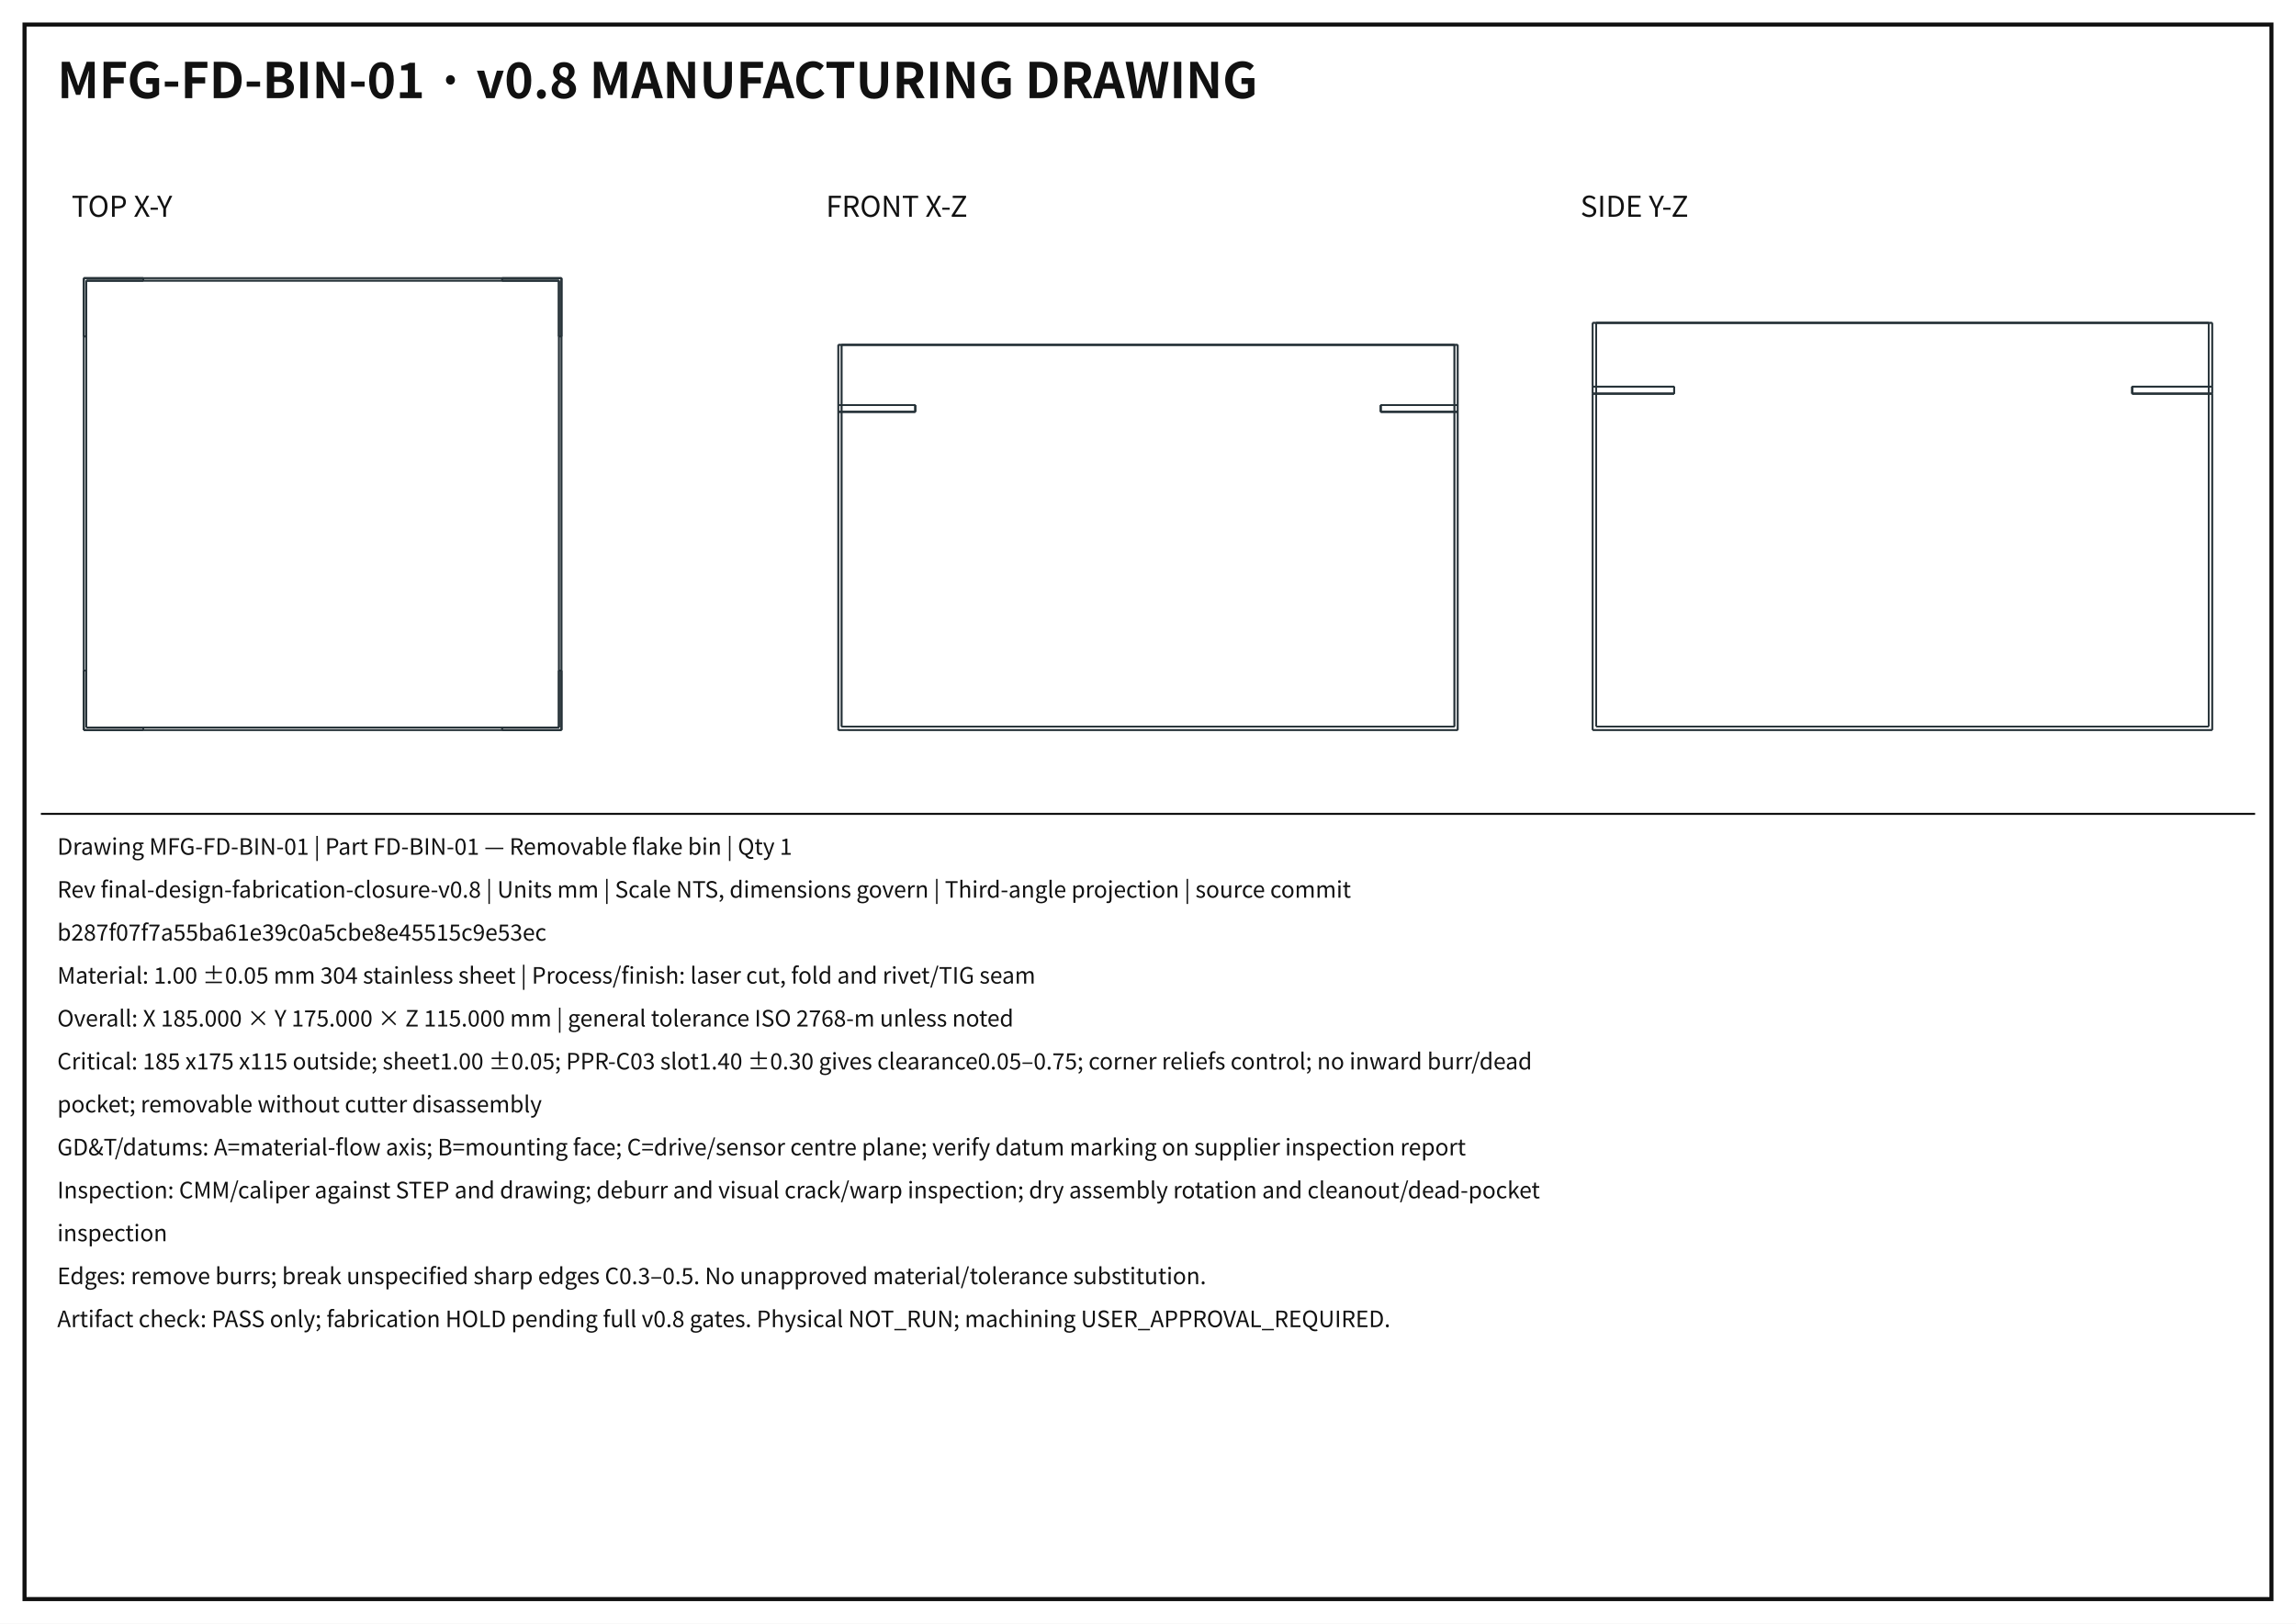
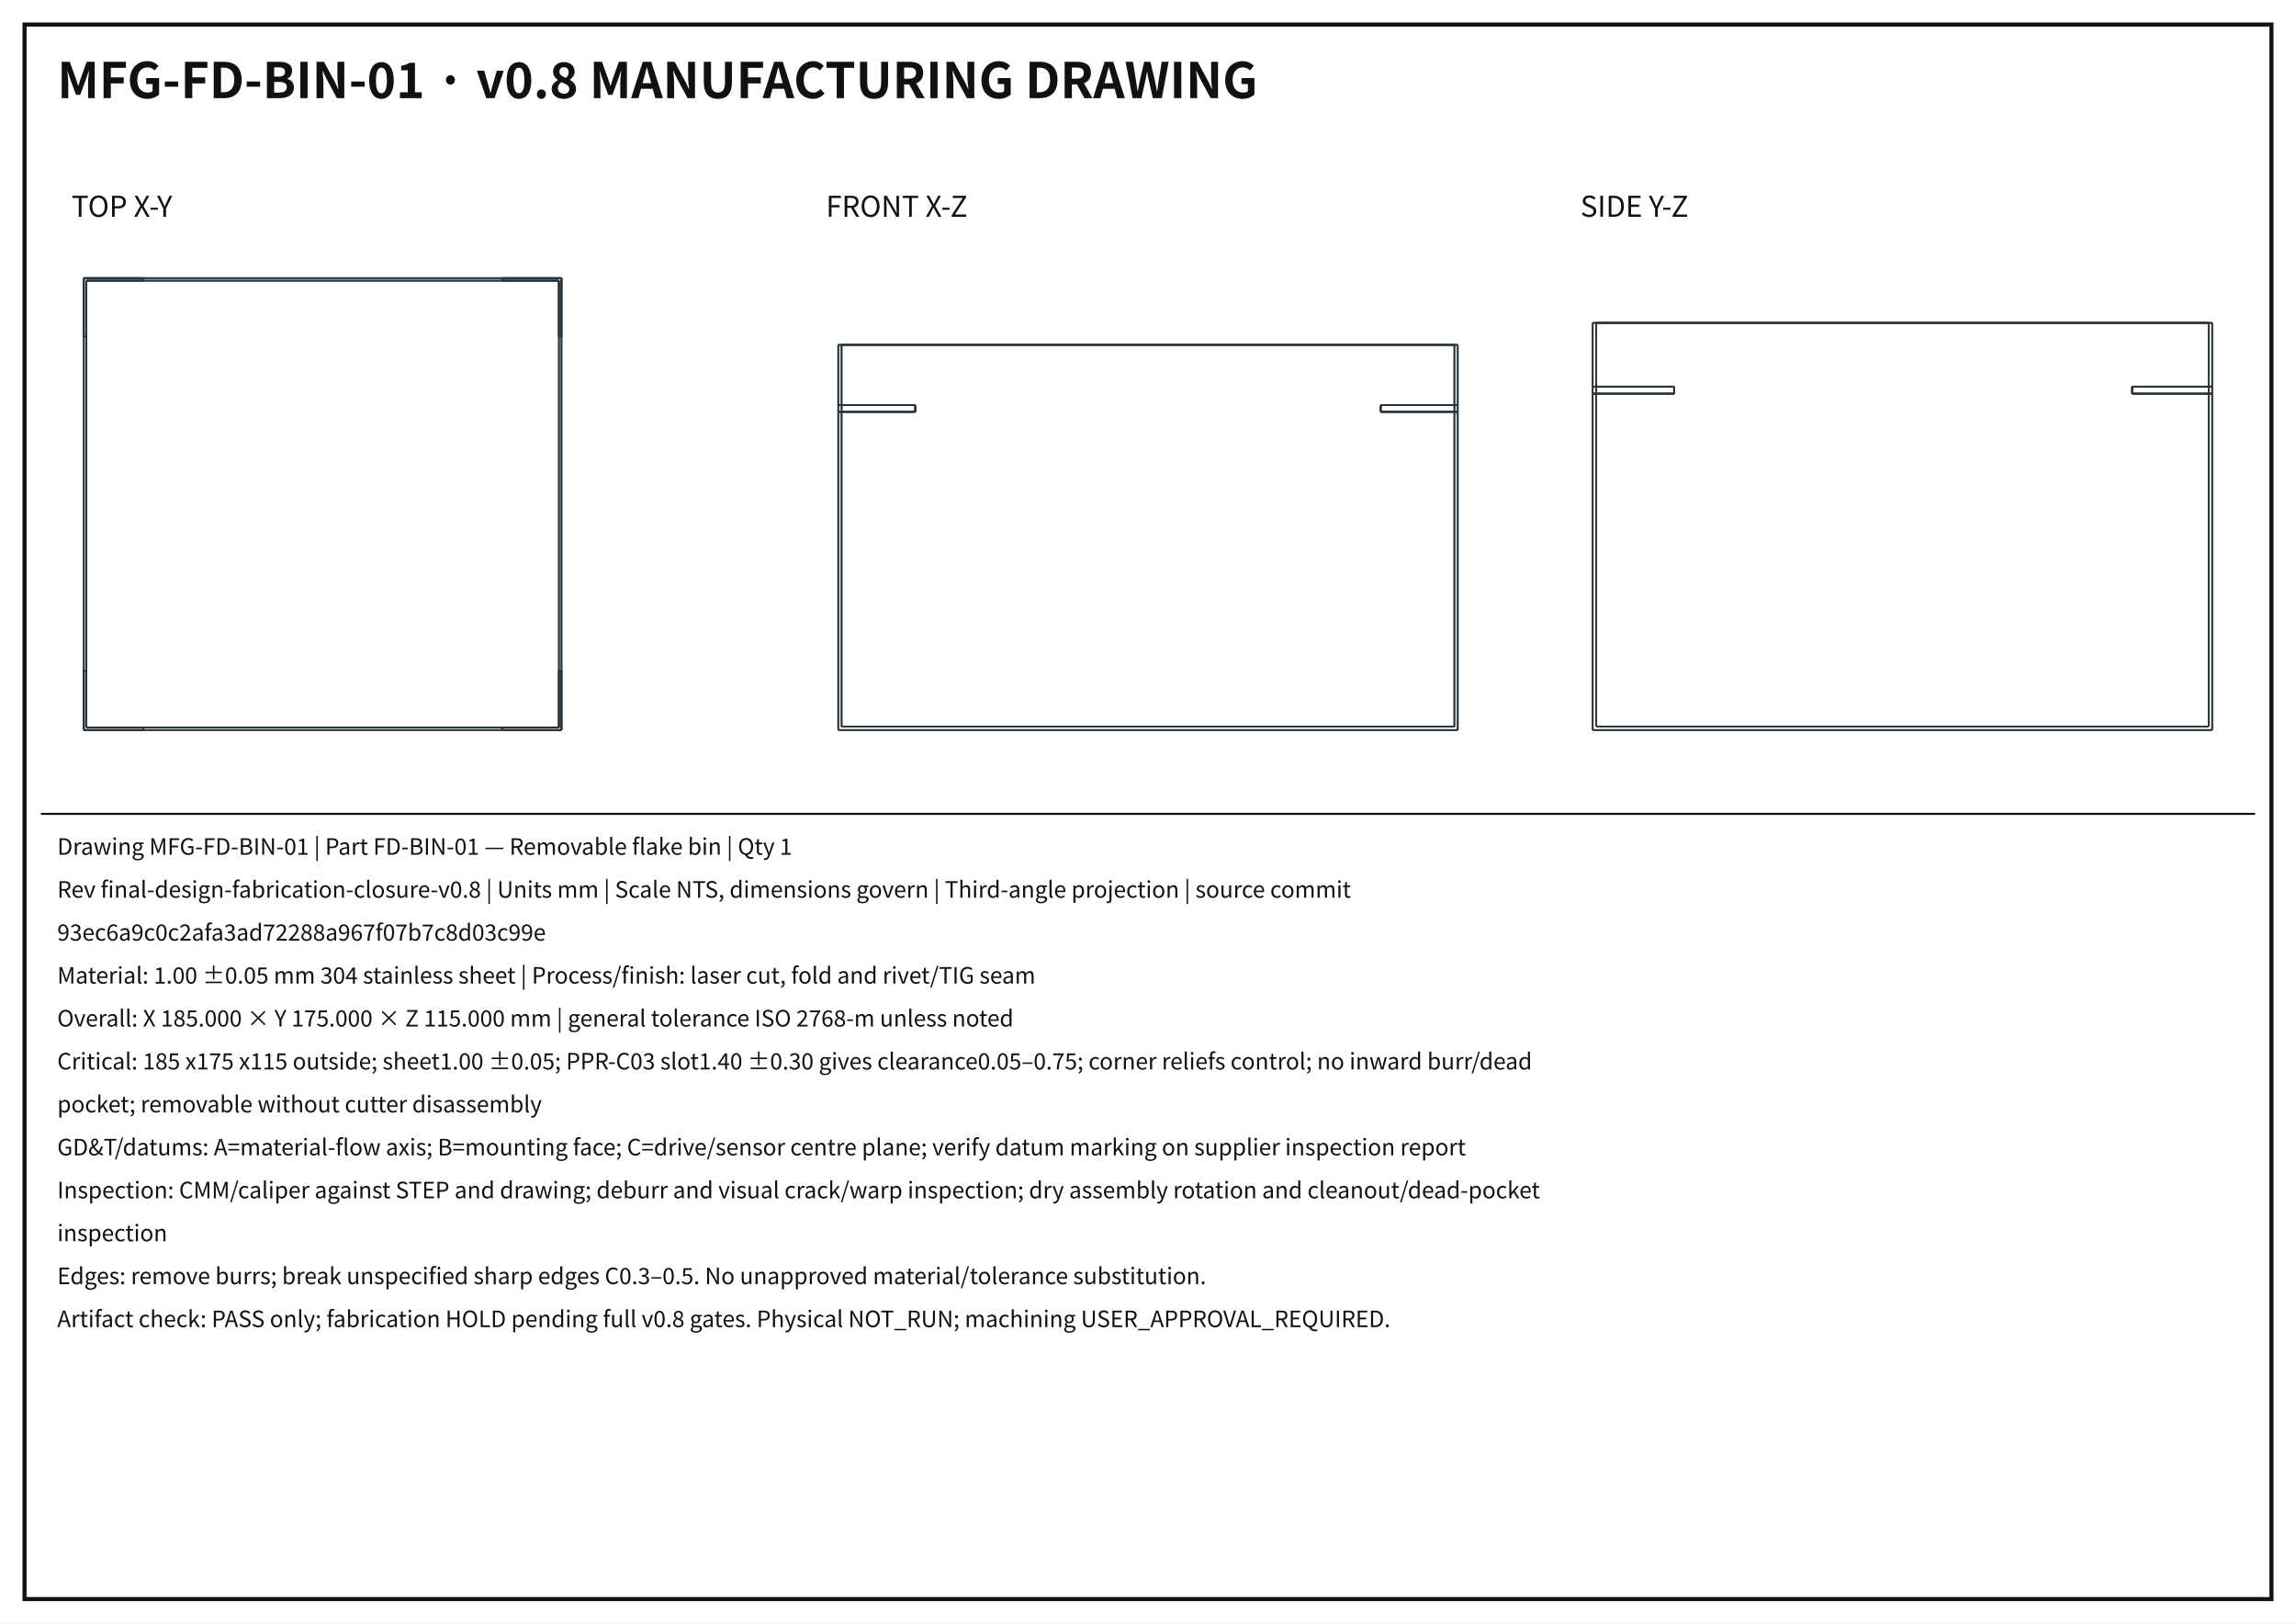
<svg xmlns="http://www.w3.org/2000/svg" width="1123" height="794" viewBox="0 0 1123 794">
  <rect width="1123" height="794" fill="white" />
  <rect x="12" y="12" width="1099" height="770" fill="none" stroke="#111" stroke-width="2" />
  <g font-family="Noto Sans CJK KR,sans-serif" fill="#111">
    <text x="28" y="48" font-size="24" font-weight="bold">MFG-FD-BIN-01 · v0.8 MANUFACTURING DRAWING</text>
    <text x="35" y="106" font-size="14">TOP X-Y</text>
    <polyline points="41.00,357.00 41.00,136.00" fill="none" stroke="#263238" stroke-width="0.8" />
    <polyline points="41.00,357.00 274.63,357.00" fill="none" stroke="#263238" stroke-width="0.8" />
    <polyline points="274.63,357.00 274.63,136.00" fill="none" stroke="#263238" stroke-width="0.8" />
    <polyline points="41.00,136.00 274.63,136.00" fill="none" stroke="#263238" stroke-width="0.8" />
    <polyline points="41.00,136.00 41.00,136.00" fill="none" stroke="#263238" stroke-width="0.8" />
    <polyline points="41.00,136.00 70.05,136.00" fill="none" stroke="#263238" stroke-width="0.8" />
    <polyline points="70.05,136.00 70.05,136.00" fill="none" stroke="#263238" stroke-width="0.8" />
    <polyline points="41.00,136.00 70.05,136.00" fill="none" stroke="#263238" stroke-width="0.8" />
    <polyline points="41.00,136.00 41.00,136.00" fill="none" stroke="#263238" stroke-width="0.8" />
    <polyline points="41.00,136.00 274.63,136.00" fill="none" stroke="#263238" stroke-width="0.8" />
    <polyline points="274.63,136.00 274.63,136.00" fill="none" stroke="#263238" stroke-width="0.8" />
    <polyline points="245.58,136.00 274.63,136.00" fill="none" stroke="#263238" stroke-width="0.8" />
    <polyline points="245.58,136.00 245.58,136.00" fill="none" stroke="#263238" stroke-width="0.8" />
    <polyline points="245.58,136.00 274.63,136.00" fill="none" stroke="#263238" stroke-width="0.8" />
    <polyline points="274.63,136.00 274.63,136.00" fill="none" stroke="#263238" stroke-width="0.8" />
    <polyline points="41.00,327.95 42.26,327.95" fill="none" stroke="#263238" stroke-width="0.8" />
    <polyline points="41.00,327.95 41.00,357.00" fill="none" stroke="#263238" stroke-width="0.8" />
    <polyline points="41.00,357.00 70.05,357.00" fill="none" stroke="#263238" stroke-width="0.8" />
    <polyline points="70.05,357.00 70.05,355.74" fill="none" stroke="#263238" stroke-width="0.8" />
    <polyline points="42.26,355.74 70.05,355.74" fill="none" stroke="#263238" stroke-width="0.8" />
    <polyline points="42.26,327.95 42.26,355.74" fill="none" stroke="#263238" stroke-width="0.8" />
    <polyline points="41.00,327.95 41.00,327.95" fill="none" stroke="#263238" stroke-width="0.8" />
    <polyline points="41.00,327.95 42.26,327.95" fill="none" stroke="#263238" stroke-width="0.8" />
    <polyline points="42.26,327.95 42.26,327.95" fill="none" stroke="#263238" stroke-width="0.8" />
    <polyline points="42.26,355.74 42.26,355.74" fill="none" stroke="#263238" stroke-width="0.8" />
    <polyline points="42.26,355.74 42.26,137.26" fill="none" stroke="#263238" stroke-width="0.8" />
    <polyline points="42.26,137.26 42.26,137.26" fill="none" stroke="#263238" stroke-width="0.8" />
    <polyline points="42.26,137.26 42.26,164.54" fill="none" stroke="#263238" stroke-width="0.8" />
    <polyline points="42.26,164.54 42.26,164.54" fill="none" stroke="#263238" stroke-width="0.8" />
    <polyline points="42.26,137.26 42.26,164.54" fill="none" stroke="#263238" stroke-width="0.8" />
    <polyline points="42.26,137.26 42.26,137.26" fill="none" stroke="#263238" stroke-width="0.8" />
    <polyline points="42.26,355.74 42.26,137.26" fill="none" stroke="#263238" stroke-width="0.8" />
    <polyline points="42.26,355.74 42.26,355.74" fill="none" stroke="#263238" stroke-width="0.8" />
    <polyline points="42.26,327.95 42.26,355.74" fill="none" stroke="#263238" stroke-width="0.8" />
    <polyline points="273.37,355.74 273.37,355.74" fill="none" stroke="#263238" stroke-width="0.8" />
    <polyline points="42.26,355.74 273.37,355.74" fill="none" stroke="#263238" stroke-width="0.8" />
    <polyline points="70.05,355.74 70.05,355.74" fill="none" stroke="#263238" stroke-width="0.8" />
    <polyline points="42.26,355.74 70.05,355.74" fill="none" stroke="#263238" stroke-width="0.8" />
    <polyline points="273.37,355.74 42.26,355.74" fill="none" stroke="#263238" stroke-width="0.8" />
    <polyline points="273.37,355.74 273.37,355.74" fill="none" stroke="#263238" stroke-width="0.8" />
    <polyline points="245.58,355.74 273.37,355.74" fill="none" stroke="#263238" stroke-width="0.8" />
    <polyline points="245.58,355.74 245.58,355.74" fill="none" stroke="#263238" stroke-width="0.8" />
    <polyline points="245.58,355.74 273.37,355.74" fill="none" stroke="#263238" stroke-width="0.8" />
    <polyline points="70.05,357.00 70.05,355.74" fill="none" stroke="#263238" stroke-width="0.8" />
    <polyline points="70.05,357.00 70.05,357.00" fill="none" stroke="#263238" stroke-width="0.8" />
    <polyline points="41.00,327.95 41.00,357.00" fill="none" stroke="#263238" stroke-width="0.8" />
    <polyline points="41.00,357.00 70.05,357.00" fill="none" stroke="#263238" stroke-width="0.8" />
    <polyline points="41.00,357.00 41.00,136.00" fill="none" stroke="#263238" stroke-width="0.8" />
    <polyline points="41.00,357.00 274.63,357.00" fill="none" stroke="#263238" stroke-width="0.8" />
    <polyline points="274.63,357.00 274.63,136.00" fill="none" stroke="#263238" stroke-width="0.8" />
    <polyline points="273.37,137.26 42.26,137.26" fill="none" stroke="#263238" stroke-width="0.8" />
    <polyline points="273.37,355.74 273.37,137.26" fill="none" stroke="#263238" stroke-width="0.8" />
    <polyline points="70.05,136.00 70.05,137.26" fill="none" stroke="#263238" stroke-width="0.8" />
    <polyline points="41.00,136.00 41.00,164.54" fill="none" stroke="#263238" stroke-width="0.8" />
    <polyline points="41.00,164.54 42.26,164.54" fill="none" stroke="#263238" stroke-width="0.8" />
    <polyline points="42.26,137.26 70.05,137.26" fill="none" stroke="#263238" stroke-width="0.8" />
    <polyline points="41.00,164.54 41.00,164.54" fill="none" stroke="#263238" stroke-width="0.8" />
    <polyline points="41.00,164.54 42.26,164.54" fill="none" stroke="#263238" stroke-width="0.8" />
    <polyline points="245.58,357.00 245.58,355.74" fill="none" stroke="#263238" stroke-width="0.8" />
    <polyline points="245.58,357.00 245.58,357.00" fill="none" stroke="#263238" stroke-width="0.8" />
    <polyline points="245.58,357.00 245.58,355.74" fill="none" stroke="#263238" stroke-width="0.8" />
    <polyline points="245.58,357.00 274.63,357.00" fill="none" stroke="#263238" stroke-width="0.8" />
    <polyline points="274.63,327.95 274.63,357.00" fill="none" stroke="#263238" stroke-width="0.8" />
    <polyline points="274.63,327.95 273.37,327.95" fill="none" stroke="#263238" stroke-width="0.8" />
    <polyline points="273.37,327.95 273.37,355.74" fill="none" stroke="#263238" stroke-width="0.8" />
    <polyline points="70.05,136.00 70.05,137.26" fill="none" stroke="#263238" stroke-width="0.8" />
    <polyline points="41.00,136.00 41.00,164.54" fill="none" stroke="#263238" stroke-width="0.8" />
    <polyline points="42.26,137.26 70.05,137.26" fill="none" stroke="#263238" stroke-width="0.8" />
    <polyline points="273.37,355.74 273.37,137.26" fill="none" stroke="#263238" stroke-width="0.8" />
    <polyline points="273.37,137.26 273.37,137.26" fill="none" stroke="#263238" stroke-width="0.8" />
    <polyline points="273.37,137.26 273.37,164.54" fill="none" stroke="#263238" stroke-width="0.8" />
    <polyline points="273.37,164.54 273.37,164.54" fill="none" stroke="#263238" stroke-width="0.8" />
    <polyline points="273.37,137.26 273.37,164.54" fill="none" stroke="#263238" stroke-width="0.8" />
    <polyline points="273.37,137.26 273.37,137.26" fill="none" stroke="#263238" stroke-width="0.8" />
    <polyline points="273.37,327.95 273.37,327.95" fill="none" stroke="#263238" stroke-width="0.8" />
    <polyline points="273.37,327.95 273.37,355.74" fill="none" stroke="#263238" stroke-width="0.8" />
    <polyline points="245.58,357.00 274.63,357.00" fill="none" stroke="#263238" stroke-width="0.8" />
    <polyline points="274.63,357.00 274.63,327.95" fill="none" stroke="#263238" stroke-width="0.8" />
    <polyline points="274.63,327.95 273.37,327.95" fill="none" stroke="#263238" stroke-width="0.8" />
    <polyline points="274.63,164.54 273.37,164.54" fill="none" stroke="#263238" stroke-width="0.8" />
    <polyline points="274.63,164.54 274.63,136.00" fill="none" stroke="#263238" stroke-width="0.8" />
    <polyline points="245.58,136.00 245.58,137.26" fill="none" stroke="#263238" stroke-width="0.8" />
    <polyline points="273.37,137.26 245.58,137.26" fill="none" stroke="#263238" stroke-width="0.8" />
    <polyline points="245.58,136.00 245.58,137.26" fill="none" stroke="#263238" stroke-width="0.8" />
    <polyline points="245.58,137.26 245.58,137.26" fill="none" stroke="#263238" stroke-width="0.8" />
    <polyline points="274.63,164.54 273.37,164.54" fill="none" stroke="#263238" stroke-width="0.8" />
    <polyline points="274.63,136.00 274.63,164.54" fill="none" stroke="#263238" stroke-width="0.8" />
    <polyline points="245.58,137.26 273.37,137.26" fill="none" stroke="#263238" stroke-width="0.8" />
    <polyline points="70.05,137.26 70.05,137.26" fill="none" stroke="#263238" stroke-width="0.8" />
    <polyline points="274.63,327.95 274.63,327.95" fill="none" stroke="#263238" stroke-width="0.8" />
    <polyline points="274.63,164.54 274.63,164.54" fill="none" stroke="#263238" stroke-width="0.8" />
    <polyline points="41.00,357.00 41.00,357.00" fill="none" stroke="#263238" stroke-width="0.8" />
    <polyline points="41.00,357.00 41.00,357.00" fill="none" stroke="#263238" stroke-width="0.8" />
    <polyline points="274.63,357.00 274.63,357.00" fill="none" stroke="#263238" stroke-width="0.8" />
    <polyline points="274.63,357.00 274.63,357.00" fill="none" stroke="#263238" stroke-width="0.8" />
    <polyline points="42.26,137.26 273.37,137.26" fill="none" stroke="#263238" stroke-width="0.8" />
    <text x="404" y="106" font-size="14">FRONT X-Z</text>
    <polyline points="410.00,357.00 410.00,357.00" fill="none" stroke="#263238" stroke-width="0.8" />
    <polyline points="410.00,357.00 713.00,357.00" fill="none" stroke="#263238" stroke-width="0.8" />
    <polyline points="713.00,357.00 713.00,357.00" fill="none" stroke="#263238" stroke-width="0.8" />
    <polyline points="410.00,357.00 713.00,357.00" fill="none" stroke="#263238" stroke-width="0.8" />
    <polyline points="410.00,357.00 410.00,201.41" fill="none" stroke="#263238" stroke-width="0.8" />
    <polyline points="410.00,201.41 447.67,201.41" fill="none" stroke="#263238" stroke-width="0.8" />
    <polyline points="447.67,198.13 447.67,201.41" fill="none" stroke="#263238" stroke-width="0.8" />
    <polyline points="410.00,198.13 447.67,198.13" fill="none" stroke="#263238" stroke-width="0.8" />
    <polyline points="410.00,198.13 410.00,168.65" fill="none" stroke="#263238" stroke-width="0.8" />
    <polyline points="410.00,168.65 713.00,168.65" fill="none" stroke="#263238" stroke-width="0.8" />
    <polyline points="713.00,198.13 713.00,168.65" fill="none" stroke="#263238" stroke-width="0.8" />
    <polyline points="675.33,198.13 713.00,198.13" fill="none" stroke="#263238" stroke-width="0.8" />
    <polyline points="675.33,201.41 675.33,198.13" fill="none" stroke="#263238" stroke-width="0.8" />
    <polyline points="675.33,201.41 713.00,201.41" fill="none" stroke="#263238" stroke-width="0.8" />
    <polyline points="713.00,357.00 713.00,201.41" fill="none" stroke="#263238" stroke-width="0.8" />
    <polyline points="410.00,201.41 411.64,201.41" fill="none" stroke="#263238" stroke-width="0.8" />
    <polyline points="410.00,201.41 410.00,201.41" fill="none" stroke="#263238" stroke-width="0.8" />
    <polyline points="410.00,201.41 447.67,201.41" fill="none" stroke="#263238" stroke-width="0.8" />
    <polyline points="447.67,201.41 447.67,201.41" fill="none" stroke="#263238" stroke-width="0.8" />
    <polyline points="411.64,201.41 447.67,201.41" fill="none" stroke="#263238" stroke-width="0.8" />
    <polyline points="411.64,201.41 411.64,201.41" fill="none" stroke="#263238" stroke-width="0.8" />
    <polyline points="410.00,201.41 410.00,198.13" fill="none" stroke="#263238" stroke-width="0.8" />
    <polyline points="410.00,198.13 411.64,198.13" fill="none" stroke="#263238" stroke-width="0.8" />
    <polyline points="411.64,201.41 411.64,198.13" fill="none" stroke="#263238" stroke-width="0.8" />
    <polyline points="411.64,355.36 411.64,201.41" fill="none" stroke="#263238" stroke-width="0.8" />
    <polyline points="411.64,355.36 411.64,355.36" fill="none" stroke="#263238" stroke-width="0.8" />
    <polyline points="411.64,355.36 411.64,201.41" fill="none" stroke="#263238" stroke-width="0.8" />
    <polyline points="411.64,201.41 411.64,201.41" fill="none" stroke="#263238" stroke-width="0.8" />
    <polyline points="411.64,198.13 411.64,201.41" fill="none" stroke="#263238" stroke-width="0.8" />
    <polyline points="411.64,198.13 411.64,198.13" fill="none" stroke="#263238" stroke-width="0.8" />
    <polyline points="411.64,198.13 411.64,168.65" fill="none" stroke="#263238" stroke-width="0.8" />
    <polyline points="411.64,168.65 411.64,168.65" fill="none" stroke="#263238" stroke-width="0.8" />
    <polyline points="411.64,198.13 411.64,168.65" fill="none" stroke="#263238" stroke-width="0.8" />
    <polyline points="411.64,198.13 411.64,198.13" fill="none" stroke="#263238" stroke-width="0.8" />
    <polyline points="711.36,355.36 711.36,201.41" fill="none" stroke="#263238" stroke-width="0.8" />
    <polyline points="411.64,355.36 711.36,355.36" fill="none" stroke="#263238" stroke-width="0.8" />
    <polyline points="447.67,198.13 447.67,201.41" fill="none" stroke="#263238" stroke-width="0.8" />
    <polyline points="411.64,198.13 447.67,198.13" fill="none" stroke="#263238" stroke-width="0.8" />
    <polyline points="711.36,168.65 411.64,168.65" fill="none" stroke="#263238" stroke-width="0.8" />
    <polyline points="711.36,198.13 711.36,168.65" fill="none" stroke="#263238" stroke-width="0.8" />
    <polyline points="675.33,198.13 711.36,198.13" fill="none" stroke="#263238" stroke-width="0.8" />
    <polyline points="675.33,201.41 675.33,198.13" fill="none" stroke="#263238" stroke-width="0.8" />
    <polyline points="675.33,201.41 711.36,201.41" fill="none" stroke="#263238" stroke-width="0.8" />
    <polyline points="447.67,198.13 447.67,198.13" fill="none" stroke="#263238" stroke-width="0.8" />
    <polyline points="447.67,198.13 447.67,201.41" fill="none" stroke="#263238" stroke-width="0.8" />
    <polyline points="410.00,198.13 410.00,198.13" fill="none" stroke="#263238" stroke-width="0.8" />
    <polyline points="410.00,198.13 447.67,198.13" fill="none" stroke="#263238" stroke-width="0.8" />
    <polyline points="410.00,168.65 410.00,168.65" fill="none" stroke="#263238" stroke-width="0.8" />
    <polyline points="410.00,168.65 713.00,168.65" fill="none" stroke="#263238" stroke-width="0.8" />
    <polyline points="713.00,168.65 713.00,168.65" fill="none" stroke="#263238" stroke-width="0.8" />
    <polyline points="711.36,168.65 411.64,168.65" fill="none" stroke="#263238" stroke-width="0.8" />
    <polyline points="711.36,168.65 711.36,168.65" fill="none" stroke="#263238" stroke-width="0.8" />
    <polyline points="447.67,198.13 447.67,198.13" fill="none" stroke="#263238" stroke-width="0.8" />
    <polyline points="410.00,198.13 410.00,198.13" fill="none" stroke="#263238" stroke-width="0.8" />
    <polyline points="410.00,198.13 411.64,198.13" fill="none" stroke="#263238" stroke-width="0.8" />
    <polyline points="411.64,198.13 447.67,198.13" fill="none" stroke="#263238" stroke-width="0.8" />
    <polyline points="410.00,198.13 410.00,201.41" fill="none" stroke="#263238" stroke-width="0.8" />
    <polyline points="410.00,201.41 411.64,201.41" fill="none" stroke="#263238" stroke-width="0.8" />
    <polyline points="675.33,201.41 675.33,201.41" fill="none" stroke="#263238" stroke-width="0.8" />
    <polyline points="675.33,201.41 675.33,198.13" fill="none" stroke="#263238" stroke-width="0.8" />
    <polyline points="675.33,198.13 675.33,198.13" fill="none" stroke="#263238" stroke-width="0.8" />
    <polyline points="675.33,198.13 713.00,198.13" fill="none" stroke="#263238" stroke-width="0.8" />
    <polyline points="713.00,198.13 713.00,198.13" fill="none" stroke="#263238" stroke-width="0.8" />
    <polyline points="713.00,198.13 711.36,198.13" fill="none" stroke="#263238" stroke-width="0.8" />
    <polyline points="711.36,198.13 711.36,198.13" fill="none" stroke="#263238" stroke-width="0.8" />
    <polyline points="447.67,201.41 447.67,201.41" fill="none" stroke="#263238" stroke-width="0.8" />
    <polyline points="410.00,201.41 410.00,201.41" fill="none" stroke="#263238" stroke-width="0.8" />
    <polyline points="411.64,201.41 447.67,201.41" fill="none" stroke="#263238" stroke-width="0.8" />
    <polyline points="711.36,355.36 711.36,355.36" fill="none" stroke="#263238" stroke-width="0.8" />
    <polyline points="711.36,355.36 711.36,201.41" fill="none" stroke="#263238" stroke-width="0.8" />
    <polyline points="711.36,201.41 711.36,201.41" fill="none" stroke="#263238" stroke-width="0.8" />
    <polyline points="711.36,198.13 711.36,201.41" fill="none" stroke="#263238" stroke-width="0.8" />
    <polyline points="711.36,198.13 711.36,198.13" fill="none" stroke="#263238" stroke-width="0.8" />
    <polyline points="711.36,198.13 711.36,168.65" fill="none" stroke="#263238" stroke-width="0.8" />
    <polyline points="711.36,201.41 711.36,198.13" fill="none" stroke="#263238" stroke-width="0.8" />
    <polyline points="711.36,201.41 711.36,201.41" fill="none" stroke="#263238" stroke-width="0.8" />
    <polyline points="675.33,201.41 713.00,201.41" fill="none" stroke="#263238" stroke-width="0.8" />
    <polyline points="713.00,201.41 713.00,201.41" fill="none" stroke="#263238" stroke-width="0.8" />
    <polyline points="713.00,201.41 711.36,201.41" fill="none" stroke="#263238" stroke-width="0.8" />
    <polyline points="713.00,201.41 711.36,201.41" fill="none" stroke="#263238" stroke-width="0.8" />
    <polyline points="713.00,201.41 713.00,201.41" fill="none" stroke="#263238" stroke-width="0.8" />
    <polyline points="675.33,201.41 675.33,201.41" fill="none" stroke="#263238" stroke-width="0.8" />
    <polyline points="711.36,201.41 675.33,201.41" fill="none" stroke="#263238" stroke-width="0.8" />
    <polyline points="675.33,198.13 675.33,198.13" fill="none" stroke="#263238" stroke-width="0.8" />
    <polyline points="675.33,201.41 675.33,198.13" fill="none" stroke="#263238" stroke-width="0.8" />
    <polyline points="713.00,198.13 711.36,198.13" fill="none" stroke="#263238" stroke-width="0.8" />
    <polyline points="713.00,198.13 713.00,198.13" fill="none" stroke="#263238" stroke-width="0.8" />
    <polyline points="675.33,198.13 711.36,198.13" fill="none" stroke="#263238" stroke-width="0.8" />
    <polyline points="447.67,198.13 447.67,201.41" fill="none" stroke="#263238" stroke-width="0.8" />
    <polyline points="713.00,201.41 713.00,198.13" fill="none" stroke="#263238" stroke-width="0.8" />
    <polyline points="713.00,198.13 713.00,201.41" fill="none" stroke="#263238" stroke-width="0.8" />
    <polyline points="410.00,357.00 410.00,201.41" fill="none" stroke="#263238" stroke-width="0.8" />
    <polyline points="410.00,198.13 410.00,168.65" fill="none" stroke="#263238" stroke-width="0.8" />
    <polyline points="713.00,357.00 713.00,201.41" fill="none" stroke="#263238" stroke-width="0.8" />
    <polyline points="713.00,198.13 713.00,168.65" fill="none" stroke="#263238" stroke-width="0.8" />
    <polyline points="411.64,355.36 711.36,355.36" fill="none" stroke="#263238" stroke-width="0.8" />
    <text x="773" y="106" font-size="14">SIDE Y-Z</text>
    <polyline points="779.00,357.00 1082.00,357.00" fill="none" stroke="#263238" stroke-width="0.8" />
    <polyline points="779.00,357.00 779.00,357.00" fill="none" stroke="#263238" stroke-width="0.8" />
    <polyline points="779.00,357.00 1082.00,357.00" fill="none" stroke="#263238" stroke-width="0.8" />
    <polyline points="1082.00,357.00 1082.00,357.00" fill="none" stroke="#263238" stroke-width="0.8" />
    <polyline points="1082.00,357.00 1082.00,192.51" fill="none" stroke="#263238" stroke-width="0.8" />
    <polyline points="1082.00,192.51 1082.00,192.51" fill="none" stroke="#263238" stroke-width="0.8" />
    <polyline points="1082.00,189.05 1082.00,192.51" fill="none" stroke="#263238" stroke-width="0.8" />
    <polyline points="1082.00,189.05 1082.00,189.05" fill="none" stroke="#263238" stroke-width="0.8" />
    <polyline points="1082.00,189.05 1082.00,157.89" fill="none" stroke="#263238" stroke-width="0.8" />
    <polyline points="1082.00,157.89 1082.00,157.89" fill="none" stroke="#263238" stroke-width="0.8" />
    <polyline points="1082.00,189.05 1082.00,157.89" fill="none" stroke="#263238" stroke-width="0.8" />
    <polyline points="1082.00,189.05 1082.00,189.05" fill="none" stroke="#263238" stroke-width="0.8" />
    <polyline points="1082.00,192.51 1082.00,189.05" fill="none" stroke="#263238" stroke-width="0.8" />
    <polyline points="1082.00,192.51 1082.00,192.51" fill="none" stroke="#263238" stroke-width="0.8" />
    <polyline points="1082.00,357.00 1082.00,192.51" fill="none" stroke="#263238" stroke-width="0.8" />
    <polyline points="818.82,192.51 818.82,192.51" fill="none" stroke="#263238" stroke-width="0.8" />
    <polyline points="818.82,192.51 779.00,192.51" fill="none" stroke="#263238" stroke-width="0.8" />
    <polyline points="779.00,192.51 779.00,192.51" fill="none" stroke="#263238" stroke-width="0.8" />
    <polyline points="779.00,192.51 780.73,192.51" fill="none" stroke="#263238" stroke-width="0.8" />
    <polyline points="780.73,192.51 780.73,192.51" fill="none" stroke="#263238" stroke-width="0.8" />
    <polyline points="818.82,192.51 780.73,192.51" fill="none" stroke="#263238" stroke-width="0.8" />
    <polyline points="818.82,192.51 818.82,189.05" fill="none" stroke="#263238" stroke-width="0.8" />
    <polyline points="818.82,189.05 818.82,189.05" fill="none" stroke="#263238" stroke-width="0.8" />
    <polyline points="818.82,192.51 818.82,189.05" fill="none" stroke="#263238" stroke-width="0.8" />
    <polyline points="780.73,355.27 780.73,192.51" fill="none" stroke="#263238" stroke-width="0.8" />
    <polyline points="780.73,355.27 1080.27,355.27" fill="none" stroke="#263238" stroke-width="0.8" />
    <polyline points="1080.27,355.27 1080.27,192.51" fill="none" stroke="#263238" stroke-width="0.8" />
    <polyline points="1080.27,192.51 1042.87,192.51" fill="none" stroke="#263238" stroke-width="0.8" />
    <polyline points="1042.87,189.05 1042.87,192.51" fill="none" stroke="#263238" stroke-width="0.8" />
    <polyline points="1080.27,189.05 1042.87,189.05" fill="none" stroke="#263238" stroke-width="0.8" />
    <polyline points="1080.27,189.05 1080.27,157.89" fill="none" stroke="#263238" stroke-width="0.8" />
    <polyline points="780.73,157.89 1080.27,157.89" fill="none" stroke="#263238" stroke-width="0.8" />
    <polyline points="780.73,189.05 780.73,157.89" fill="none" stroke="#263238" stroke-width="0.8" />
    <polyline points="818.82,189.05 780.73,189.05" fill="none" stroke="#263238" stroke-width="0.8" />
    <polyline points="780.73,355.27 780.73,192.51" fill="none" stroke="#263238" stroke-width="0.8" />
    <polyline points="780.73,355.27 780.73,355.27" fill="none" stroke="#263238" stroke-width="0.8" />
    <polyline points="780.73,189.05 780.73,192.51" fill="none" stroke="#263238" stroke-width="0.8" />
    <polyline points="780.73,189.05 780.73,189.05" fill="none" stroke="#263238" stroke-width="0.8" />
    <polyline points="780.73,157.89 780.73,157.89" fill="none" stroke="#263238" stroke-width="0.8" />
    <polyline points="780.73,189.05 780.73,157.89" fill="none" stroke="#263238" stroke-width="0.8" />
    <polyline points="780.73,189.05 780.73,189.05" fill="none" stroke="#263238" stroke-width="0.8" />
    <polyline points="780.73,192.51 780.73,189.05" fill="none" stroke="#263238" stroke-width="0.8" />
    <polyline points="780.73,192.51 780.73,192.51" fill="none" stroke="#263238" stroke-width="0.8" />
    <polyline points="779.00,189.05 780.73,189.05" fill="none" stroke="#263238" stroke-width="0.8" />
    <polyline points="779.00,189.05 779.00,192.51" fill="none" stroke="#263238" stroke-width="0.8" />
    <polyline points="818.82,189.05 779.00,189.05" fill="none" stroke="#263238" stroke-width="0.8" />
    <polyline points="779.00,189.05 779.00,189.05" fill="none" stroke="#263238" stroke-width="0.8" />
    <polyline points="779.00,157.89 1082.00,157.89" fill="none" stroke="#263238" stroke-width="0.8" />
    <polyline points="779.00,157.89 779.00,157.89" fill="none" stroke="#263238" stroke-width="0.8" />
    <polyline points="779.00,157.89 1082.00,157.89" fill="none" stroke="#263238" stroke-width="0.8" />
    <polyline points="1080.27,157.89 1080.27,157.89" fill="none" stroke="#263238" stroke-width="0.8" />
    <polyline points="780.73,157.89 1080.27,157.89" fill="none" stroke="#263238" stroke-width="0.8" />
    <polyline points="1082.00,189.05 1080.27,189.05" fill="none" stroke="#263238" stroke-width="0.8" />
    <polyline points="1082.00,189.05 1042.87,189.05" fill="none" stroke="#263238" stroke-width="0.8" />
    <polyline points="1042.87,189.05 1042.87,189.05" fill="none" stroke="#263238" stroke-width="0.8" />
    <polyline points="1080.27,189.05 1080.27,189.05" fill="none" stroke="#263238" stroke-width="0.8" />
    <polyline points="1042.87,189.05 1042.87,192.51" fill="none" stroke="#263238" stroke-width="0.8" />
    <polyline points="1042.87,192.51 1042.87,192.51" fill="none" stroke="#263238" stroke-width="0.8" />
    <polyline points="779.00,192.51 780.73,192.51" fill="none" stroke="#263238" stroke-width="0.8" />
    <polyline points="779.00,192.51 779.00,189.05" fill="none" stroke="#263238" stroke-width="0.8" />
    <polyline points="779.00,189.05 780.73,189.05" fill="none" stroke="#263238" stroke-width="0.8" />
    <polyline points="779.00,189.05 779.00,189.05" fill="none" stroke="#263238" stroke-width="0.8" />
    <polyline points="818.82,189.05 779.00,189.05" fill="none" stroke="#263238" stroke-width="0.8" />
    <polyline points="818.82,189.05 818.82,189.05" fill="none" stroke="#263238" stroke-width="0.8" />
    <polyline points="818.82,189.05 780.73,189.05" fill="none" stroke="#263238" stroke-width="0.8" />
    <polyline points="1082.00,192.51 1080.27,192.51" fill="none" stroke="#263238" stroke-width="0.8" />
    <polyline points="1082.00,192.51 1042.87,192.51" fill="none" stroke="#263238" stroke-width="0.8" />
    <polyline points="1080.27,192.51 1080.27,192.51" fill="none" stroke="#263238" stroke-width="0.8" />
    <polyline points="780.73,355.27 1080.27,355.27" fill="none" stroke="#263238" stroke-width="0.8" />
    <polyline points="1080.27,355.27 1080.27,192.51" fill="none" stroke="#263238" stroke-width="0.8" />
    <polyline points="1080.27,192.51 1042.87,192.51" fill="none" stroke="#263238" stroke-width="0.8" />
    <polyline points="1042.87,189.05 1042.87,192.51" fill="none" stroke="#263238" stroke-width="0.8" />
    <polyline points="1080.27,189.05 1042.87,189.05" fill="none" stroke="#263238" stroke-width="0.8" />
    <polyline points="1080.27,189.05 1080.27,157.89" fill="none" stroke="#263238" stroke-width="0.8" />
    <polyline points="818.82,192.51 818.82,189.05" fill="none" stroke="#263238" stroke-width="0.8" />
    <polyline points="818.82,192.51 780.73,192.51" fill="none" stroke="#263238" stroke-width="0.8" />
    <polyline points="779.00,192.51 779.00,192.51" fill="none" stroke="#263238" stroke-width="0.8" />
    <polyline points="779.00,192.51 818.82,192.51" fill="none" stroke="#263238" stroke-width="0.8" />
    <polyline points="818.82,192.51 818.82,192.51" fill="none" stroke="#263238" stroke-width="0.8" />
    <polyline points="1042.87,192.51 1042.87,192.51" fill="none" stroke="#263238" stroke-width="0.8" />
    <polyline points="1042.87,192.51 1082.00,192.51" fill="none" stroke="#263238" stroke-width="0.8" />
    <polyline points="1082.00,192.51 1080.27,192.51" fill="none" stroke="#263238" stroke-width="0.8" />
    <polyline points="1080.27,192.51 1080.27,192.51" fill="none" stroke="#263238" stroke-width="0.8" />
    <polyline points="1082.00,189.05 1080.27,189.05" fill="none" stroke="#263238" stroke-width="0.8" />
    <polyline points="1080.27,192.51 1080.27,189.05" fill="none" stroke="#263238" stroke-width="0.8" />
    <polyline points="1042.87,189.05 1042.87,189.05" fill="none" stroke="#263238" stroke-width="0.8" />
    <polyline points="1082.00,189.05 1042.87,189.05" fill="none" stroke="#263238" stroke-width="0.8" />
    <polyline points="1080.27,189.05 1080.27,189.05" fill="none" stroke="#263238" stroke-width="0.8" />
    <polyline points="1080.27,189.05 1080.27,192.51" fill="none" stroke="#263238" stroke-width="0.8" />
    <polyline points="818.82,192.51 818.82,189.05" fill="none" stroke="#263238" stroke-width="0.8" />
    <polyline points="1042.87,189.05 1042.87,192.51" fill="none" stroke="#263238" stroke-width="0.8" />
    <polyline points="779.00,357.00 779.00,192.51" fill="none" stroke="#263238" stroke-width="0.8" />
    <polyline points="779.00,189.05 779.00,157.89" fill="none" stroke="#263238" stroke-width="0.8" />
    <polyline points="779.00,357.00 779.00,192.51" fill="none" stroke="#263238" stroke-width="0.8" />
    <polyline points="779.00,189.05 779.00,157.89" fill="none" stroke="#263238" stroke-width="0.8" />
    <polyline points="1080.27,355.27 1080.27,355.27" fill="none" stroke="#263238" stroke-width="0.8" />
    <line x1="20" y1="398" x2="1103" y2="398" stroke="#111" />
    <text x="28" y="418" font-size="11">Drawing MFG-FD-BIN-01 | Part FD-BIN-01 — Removable flake bin | Qty 1</text>
    <text x="28" y="439" font-size="11">Rev final-design-fabrication-closure-v0.8 | Units mm | Scale NTS, dimensions govern | Third-angle projection | source commit</text>
-     <text x="28" y="460" font-size="11">b287f07f7a55ba61e39c0a5cbe8e45515c9e53ec</text>
+     <text x="28" y="460" font-size="11">93ec6a9c0c2afa3ad72288a967f07b7c8d03c99e</text>
    <text x="28" y="481" font-size="11">Material: 1.00 ±0.05 mm 304 stainless sheet | Process/finish: laser cut, fold and rivet/TIG seam</text>
    <text x="28" y="502" font-size="11">Overall: X 185.000 × Y 175.000 × Z 115.000 mm | general tolerance ISO 2768-m unless noted</text>
    <text x="28" y="523" font-size="11">Critical: 185 x175 x115 outside; sheet1.00 ±0.05; PPR-C03 slot1.40 ±0.30 gives clearance0.05–0.75; corner reliefs control; no inward burr/dead</text>
    <text x="28" y="544" font-size="11">pocket; removable without cutter disassembly</text>
    <text x="28" y="565" font-size="11">GD&amp;T/datums: A=material-flow axis; B=mounting face; C=drive/sensor centre plane; verify datum marking on supplier inspection report</text>
    <text x="28" y="586" font-size="11">Inspection: CMM/caliper against STEP and drawing; deburr and visual crack/warp inspection; dry assembly rotation and cleanout/dead-pocket</text>
    <text x="28" y="607" font-size="11">inspection</text>
    <text x="28" y="628" font-size="11">Edges: remove burrs; break unspecified sharp edges C0.3–0.5. No unapproved material/tolerance substitution.</text>
    <text x="28" y="649" font-size="11">Artifact check: PASS only; fabrication HOLD pending full v0.8 gates. Physical NOT_RUN; machining USER_APPROVAL_REQUIRED.</text>
  </g>
</svg>
